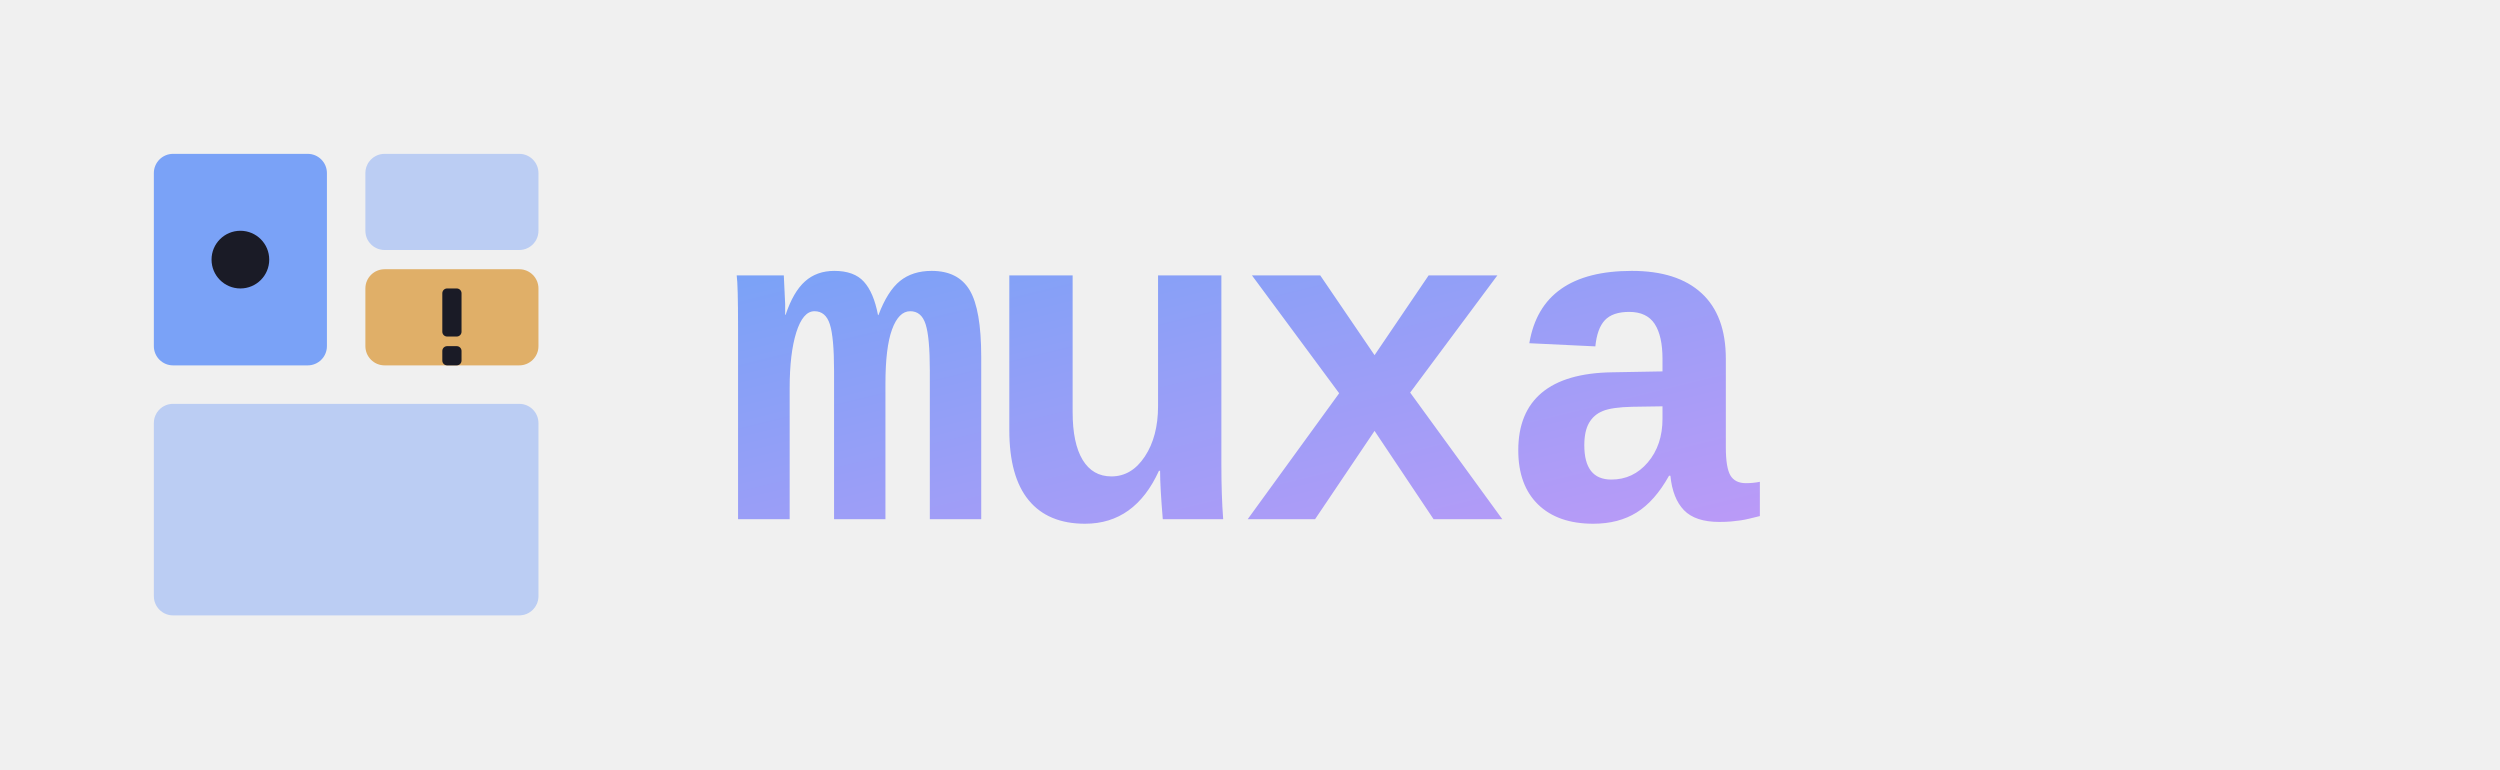
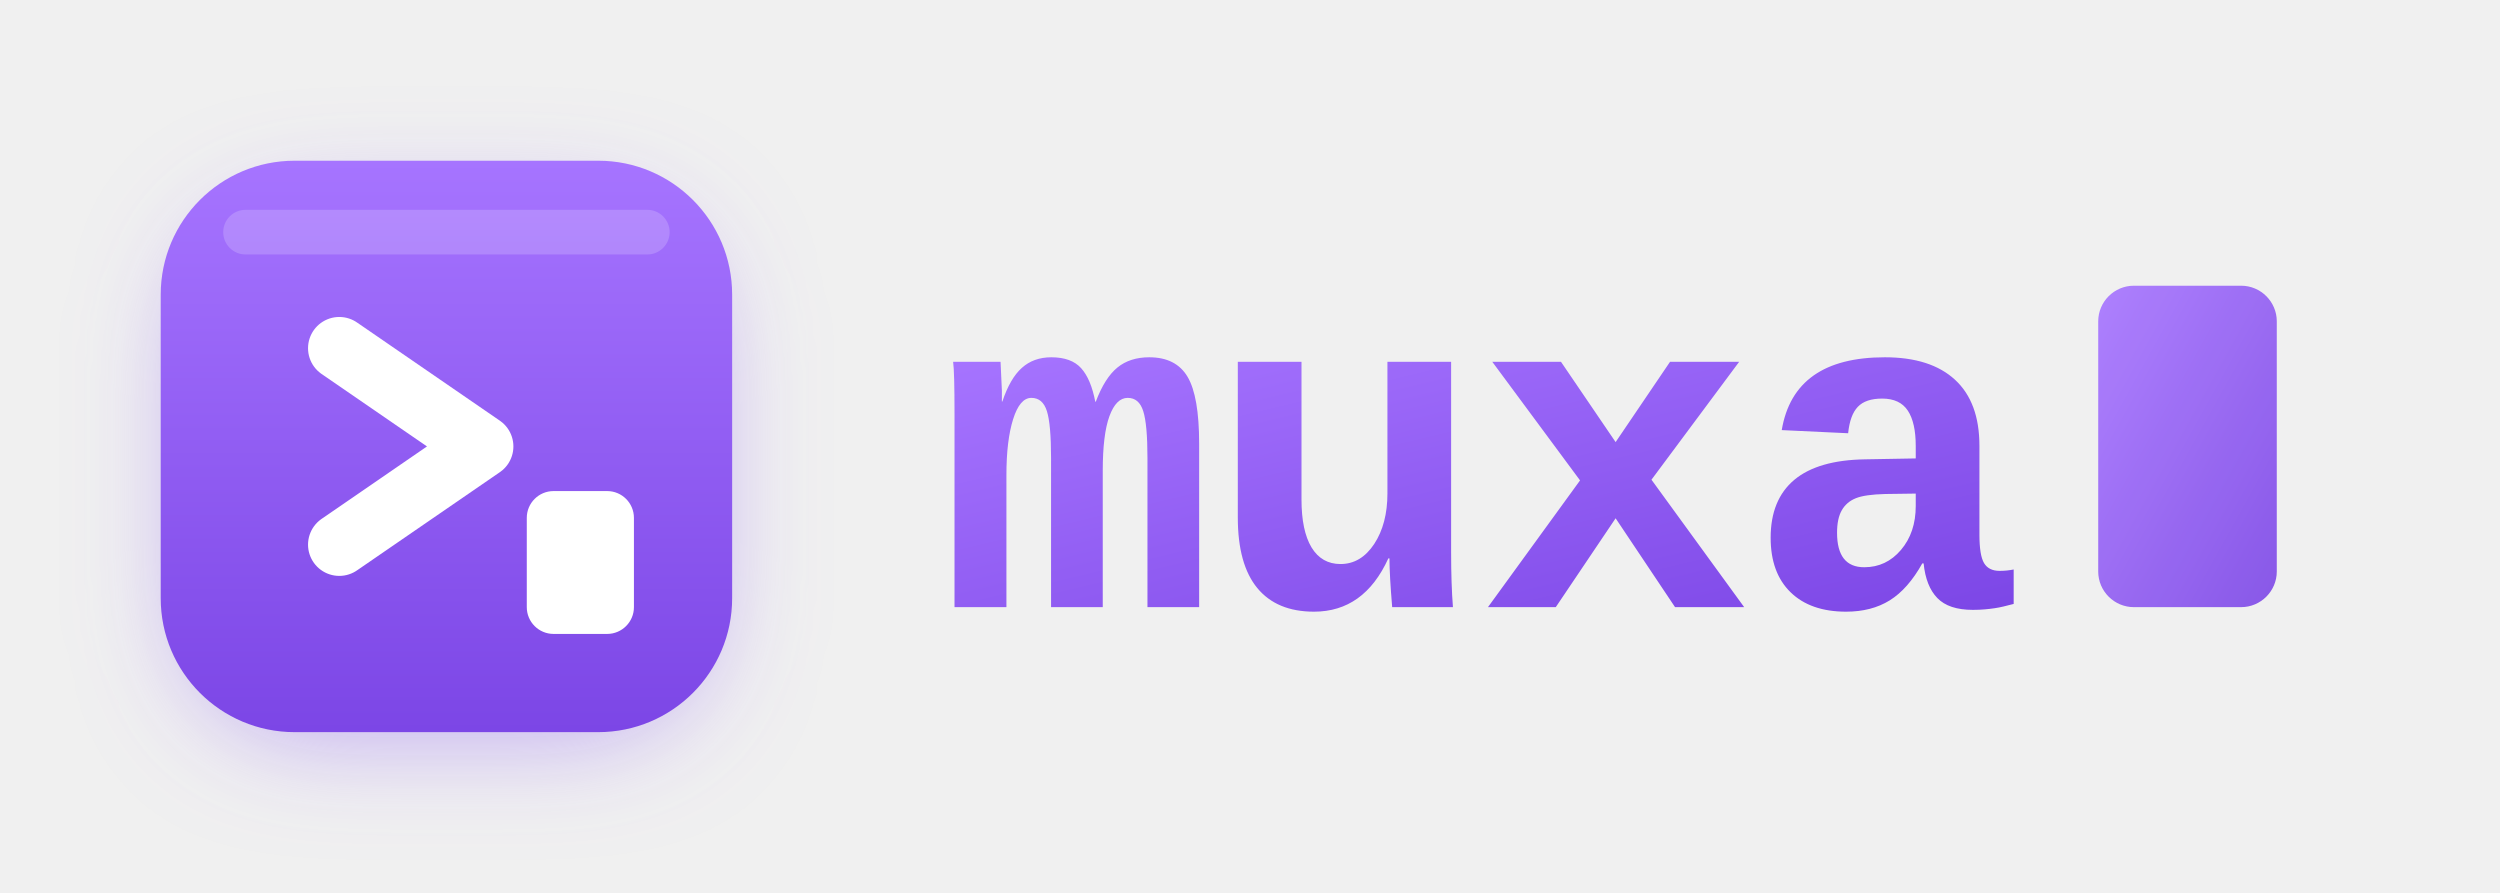
- <svg xmlns="http://www.w3.org/2000/svg" viewBox="0 0 520 160" role="img" aria-label="muxa">
+ <svg xmlns="http://www.w3.org/2000/svg" viewBox="0 0 560 200" role="img" aria-label="muxa">
  <defs>
-     <linearGradient id="g" x1="0" y1="0" x2="1" y2="1">
-       <stop offset="0%" stop-color="#7aa2f7" />
-       <stop offset="100%" stop-color="#bb9af7" />
+     <linearGradient id="tile" x1="0" y1="0" x2="0" y2="1">
+       <stop offset="0%" stop-color="#a674ff" />
+       <stop offset="100%" stop-color="#7c46e6" />
    </linearGradient>
+     <linearGradient id="wm" x1="0" y1="0" x2="1" y2="1">
+       <stop offset="0%" stop-color="#a674ff" />
+       <stop offset="100%" stop-color="#7c46e6" />
+     </linearGradient>
+     <filter id="glow" x="-60%" y="-60%" width="220%" height="220%">
+       <feGaussianBlur stdDeviation="12" />
+     </filter>
    <style>
-       .wordmark {
+       .wm {
        font-family: ui-monospace, SFMono-Regular, "SF Mono", Menlo, Consolas, "Liberation Mono", monospace;
-         font-weight: 700;
-         font-size: 96px;
-         letter-spacing: -4px;
-         fill: url(#g);
+         font-weight: 800;
+         font-size: 104px;
+         letter-spacing: -2px;
      }
-       .glyph { fill: #7aa2f7; }
-       .glyph-dim { fill: #7aa2f7; opacity: 0.45; }
-       .glyph-hot { fill: #e0af68; }
    </style>
  </defs>
-   <g transform="translate(32 32)">
-     <rect class="glyph" x="0" y="0" width="36" height="44" rx="4" />
-     <rect class="glyph-dim" x="44" y="0" width="36" height="20" rx="4" />
-     <rect class="glyph-hot" x="44" y="24" width="36" height="20" rx="4" />
-     <rect class="glyph-dim" x="0" y="52" width="80" height="44" rx="4" />
-     <circle cx="18" cy="22" r="6" fill="#1a1b26" />
-     <rect x="60" y="28" width="4" height="10" rx="1" fill="#1a1b26" />
-     <rect x="60" y="40" width="4" height="4" rx="1" fill="#1a1b26" />
+   <g transform="translate(36 36)">
+     <rect x="6" y="12" width="116" height="116" rx="28" fill="#8b5cf6" filter="url(#glow)" opacity="0.5" />
+     <rect x="0" y="0" width="128" height="128" rx="30" fill="url(#tile)" />
+     <rect x="14" y="11" width="100" height="10" rx="5" fill="#ffffff" opacity="0.18" />
+     <path d="M40 42 L72 64 L40 86" fill="none" stroke="#ffffff" stroke-width="14" stroke-linecap="round" stroke-linejoin="round" />
+     <rect x="82" y="74" width="24" height="32" rx="6" fill="#ffffff" />
  </g>
-   <text class="wordmark" x="150" y="108">muxa</text>
+   <text class="wm" x="210" y="136" fill="url(#wm)">muxa</text>
+   <rect x="470" y="64" width="40" height="72" rx="8" fill="url(#wm)" opacity="0.9" />
</svg>
